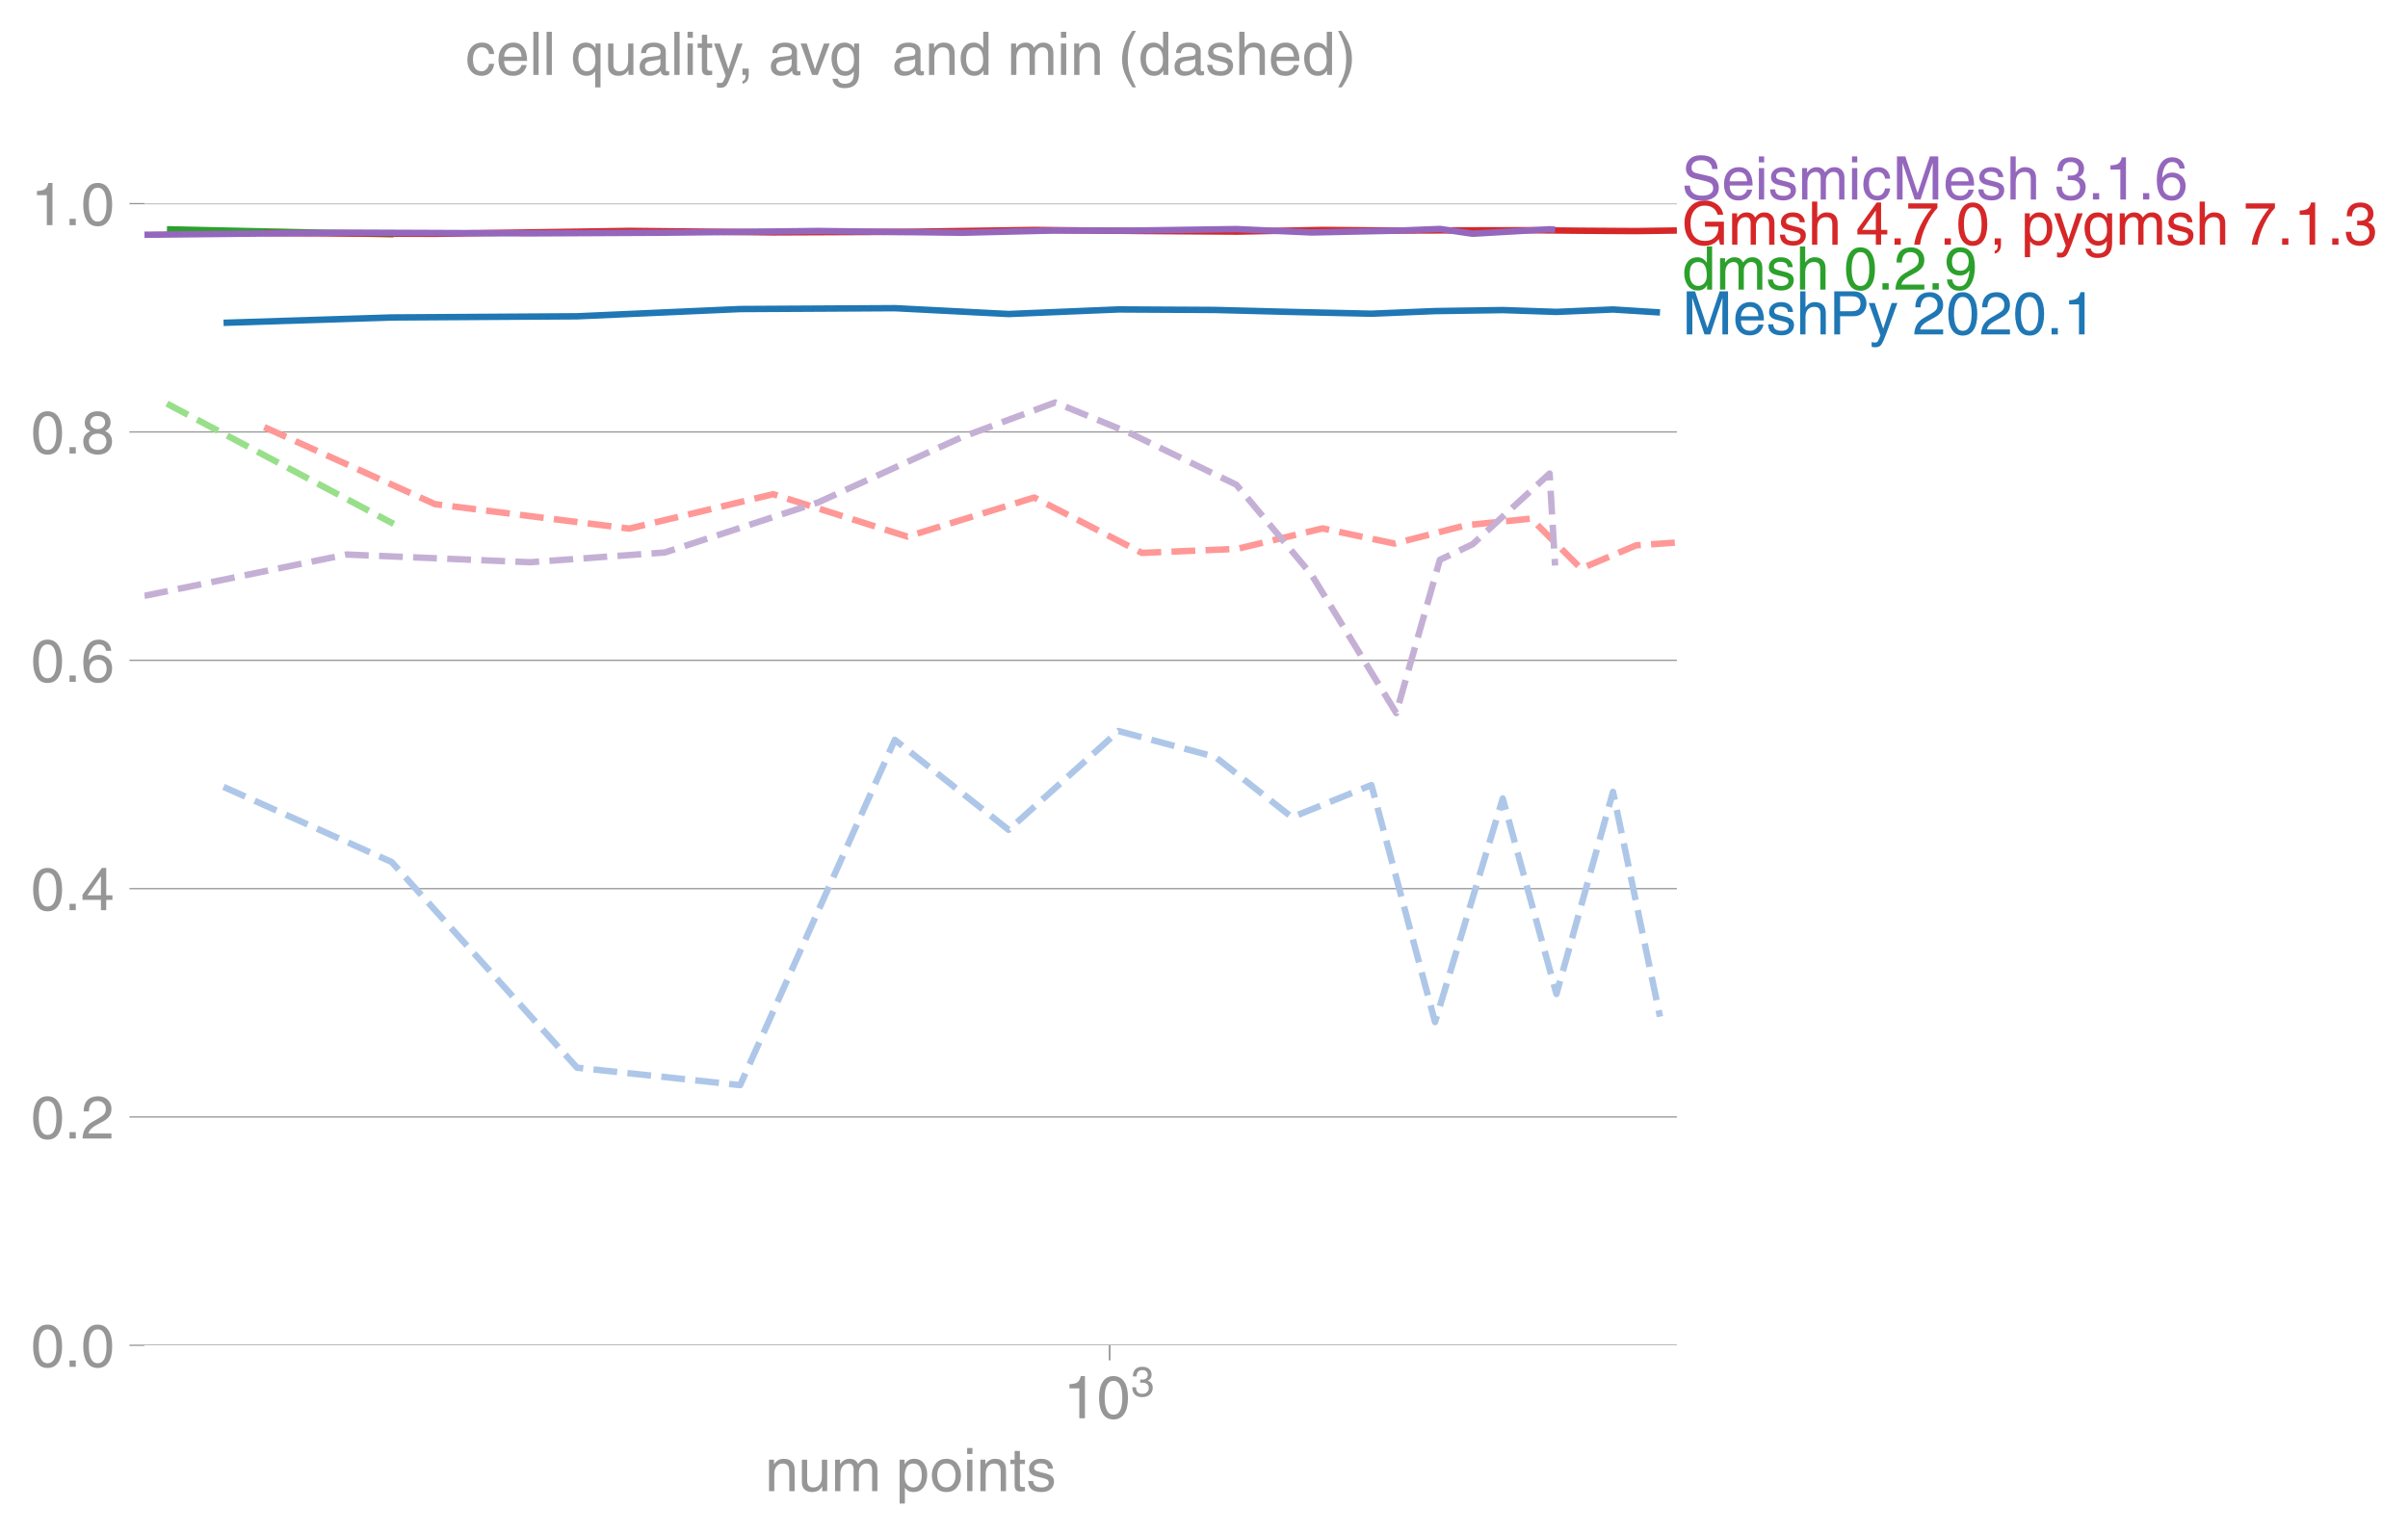
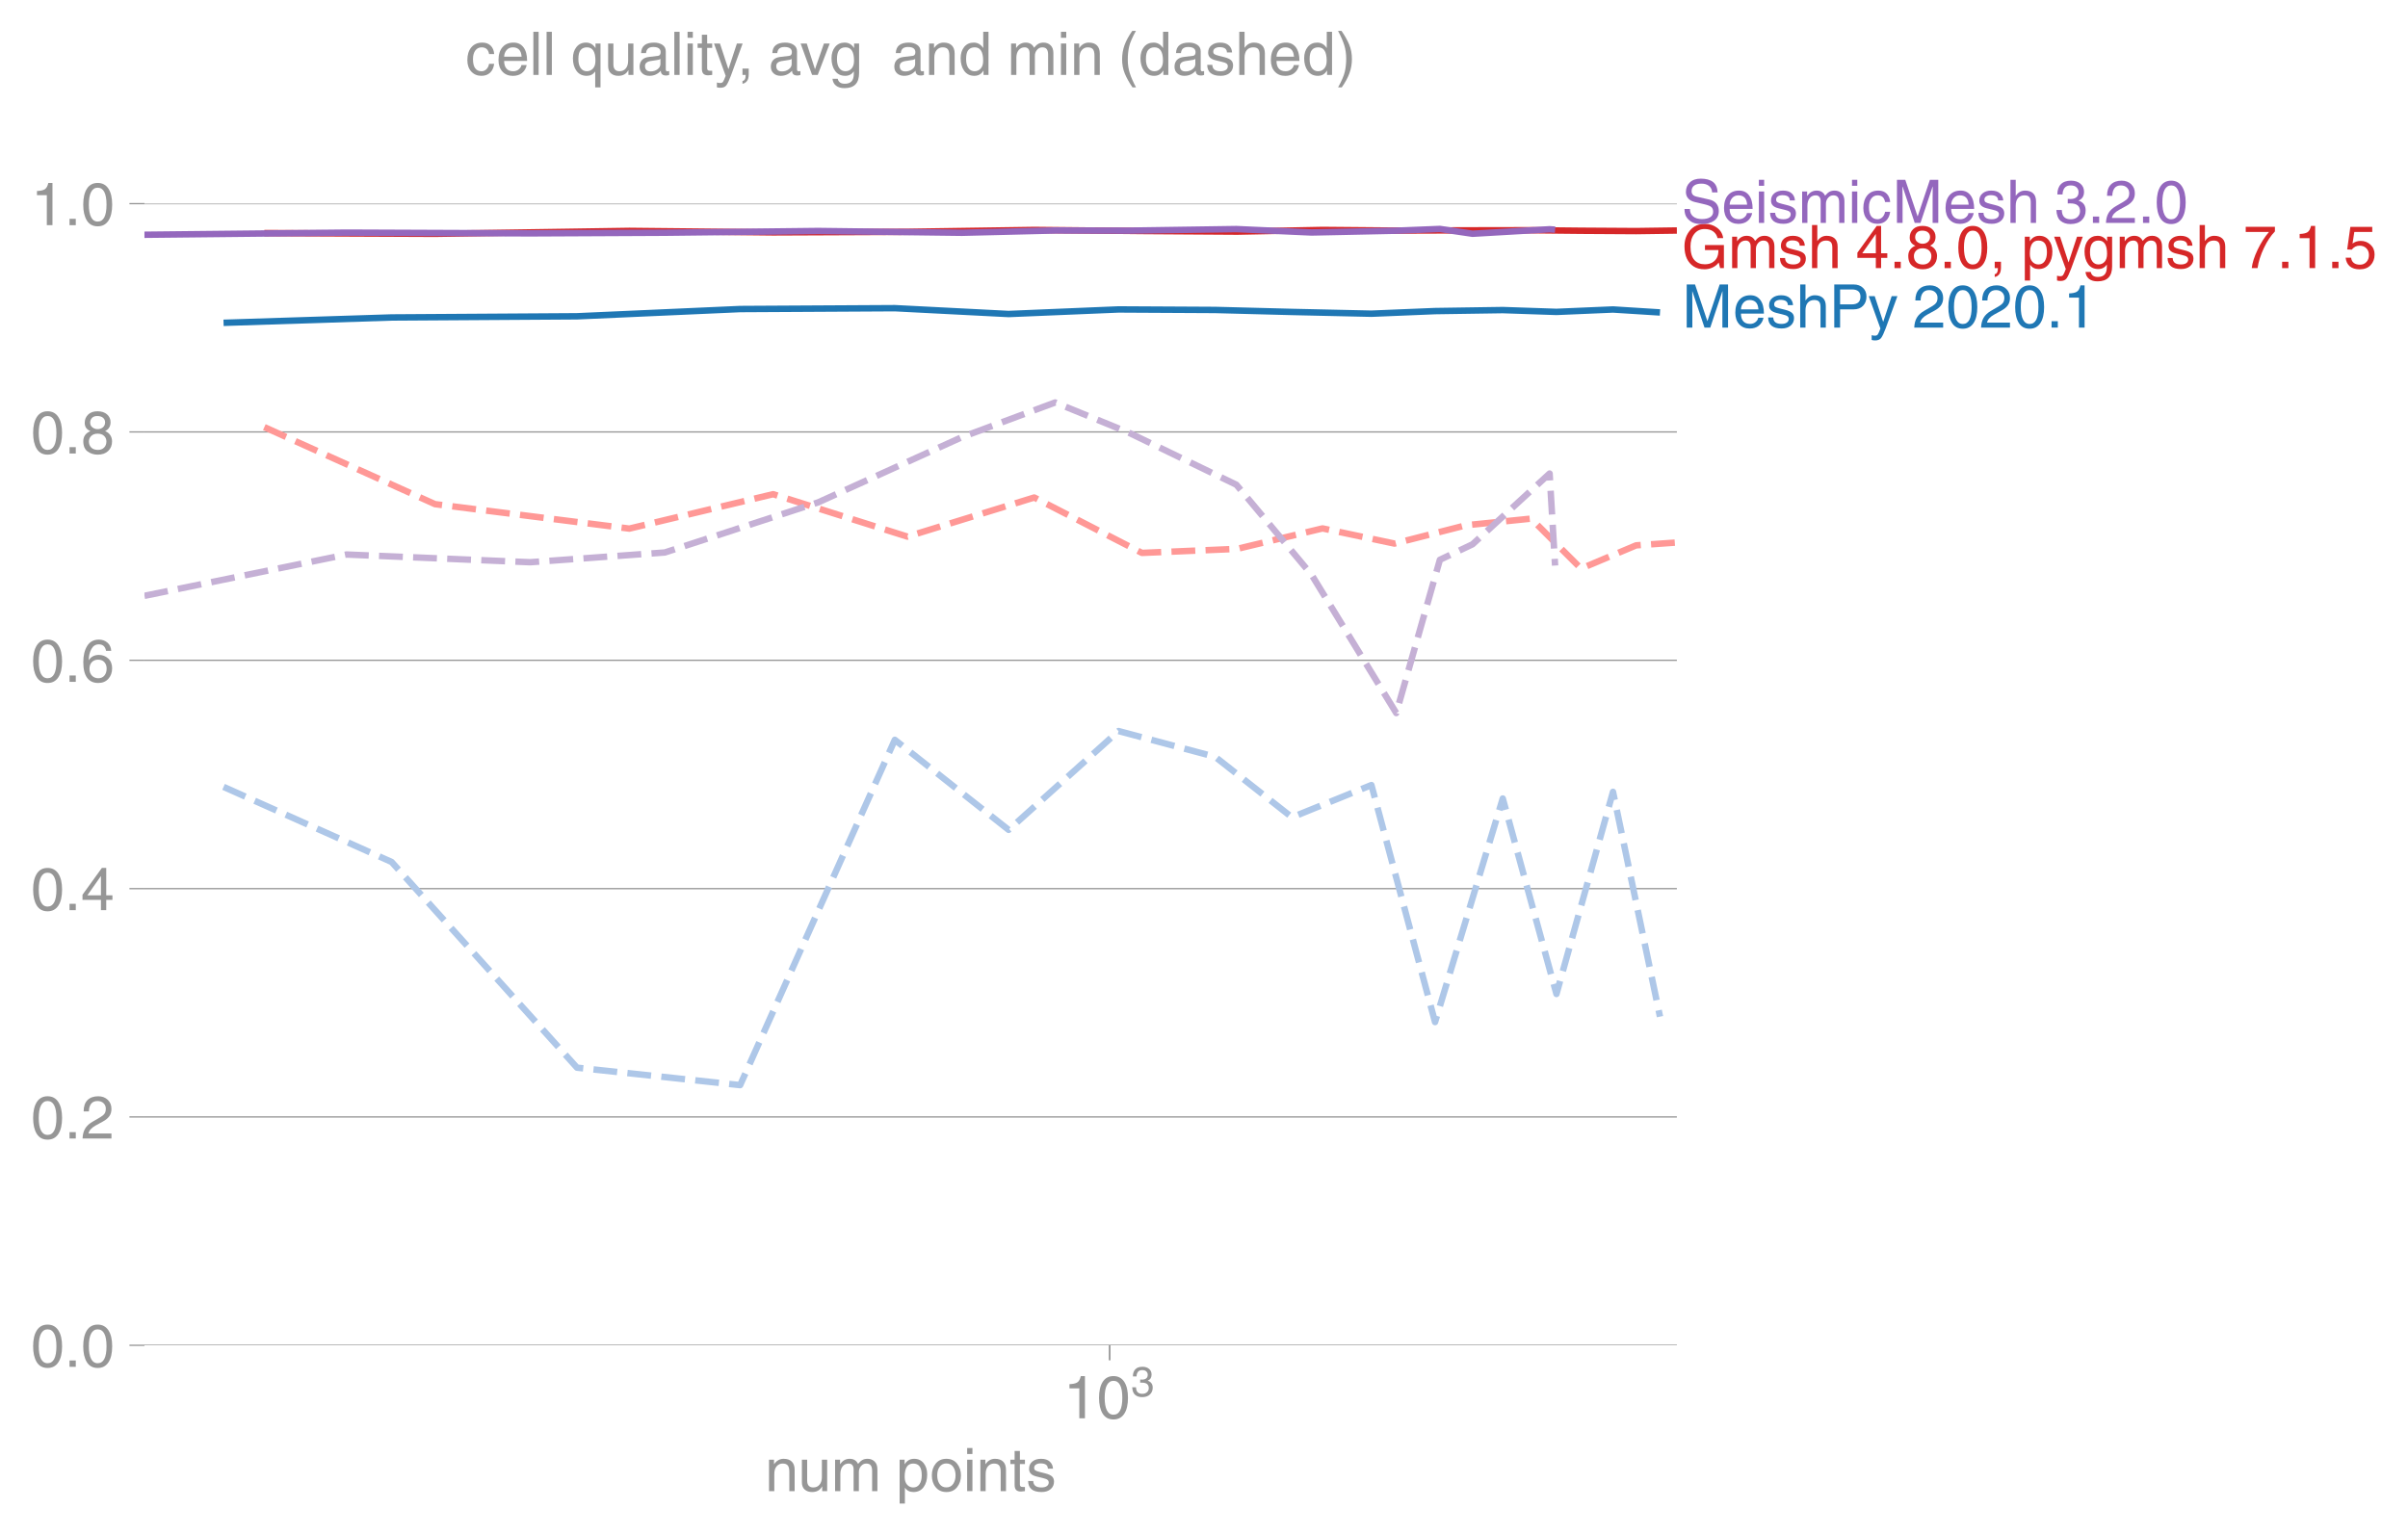
<svg xmlns="http://www.w3.org/2000/svg" xmlns:xlink="http://www.w3.org/1999/xlink" height="476.892" viewBox="0 0 561.162 357.669" width="748.216">
  <defs>
    <style>*{stroke-linecap:butt;stroke-linejoin:round}</style>
  </defs>
  <g id="figure_1">
    <path d="M0 357.67h561.162V0H0z" fill="none" id="patch_1" />
    <g id="axes_1">
      <path d="M33.66 313.574h357.12V47.462H33.66z" fill="none" id="patch_2" />
      <g id="matplotlib.axis_1">
        <g id="xtick_1">
          <g id="line2d_1">
            <defs>
-               <path d="M0 0v3.5" id="m0f2b4c551e" stroke="#969696" stroke-width=".4" />
-             </defs>
-             <use x="258.593" xlink:href="#m0f2b4c551e" y="313.574" fill="#969696" stroke="#969696" stroke-width=".4" />
+               <path d="M0 0v3.5" id="mab146abb2c" stroke="#969696" stroke-width=".4" />
+             </defs>
+             <use x="258.593" xlink:href="#mab146abb2c" y="313.574" fill="#969696" stroke="#969696" stroke-width=".4" />
          </g>
          <g transform="matrix(.14 0 0 -.14 247.813 330.623)" fill="#969696" id="text_1">
            <defs>
              <path d="M35.89 0h-9.374v49.906H10.109v6.985q8.594.28 12.782 2.75Q27.094 62.109 29 70.313h6.89z" id="HelveticaWorld-Regular-49" />
              <path d="M42.484 34.188q0 14.109-3.734 21.156-3.734 7.062-10.969 7.062-7.078 0-10.89-7.062-3.797-7.047-3.797-21.157 0-13.671 3.75-20.937Q20.609 6 27.78 6q7.235 0 10.969 7 3.734 7.016 3.734 21.188zm9.422 0q0-17.297-6.25-26.704-6.25-9.39-17.875-9.39-12.062 0-18.062 9.734-6 9.75-6 26.36 0 17.03 6.14 26.578 6.157 9.547 17.922 9.547 11.625 0 17.875-9.5t6.25-26.626z" id="HelveticaWorld-Regular-48" />
              <path d="M22.406 39.984q2.203-.187 4.594-.187 6.203 0 9.781 2.86 3.594 2.859 3.594 8.656 0 4.687-3.344 7.89-3.343 3.203-9.64 3.203-6.985 0-10.235-4.11-3.234-4.093-3.437-10.983h-8.64q0 10.984 5.765 16.984 5.765 6.016 16.937 6.016 9.922 0 15.828-5.11 5.907-5.094 5.907-13.39 0-10.704-9.032-14.5v-.204q11.72-4 11.72-16.406 0-9.906-6.595-16.265-6.593-6.344-18.703-6.344-9.906 0-16.312 5.203Q4.204 8.5 3.422 21.484H12.5q.203-8.109 4-11.797Q20.313 6 27.484 6q6.938 0 11.141 3.86 4.203 3.859 4.203 9.718 0 6.406-4.016 9.672-4 3.266-12.39 3.266-2 0-4.016-.094z" id="HelveticaWorld-Regular-51" />
            </defs>
            <use transform="translate(0 .173)" xlink:href="#HelveticaWorld-Regular-49" />
            <use transform="translate(55.615 .173)" xlink:href="#HelveticaWorld-Regular-48" />
            <use transform="matrix(.7 0 0 .7 112.146 36.781)" xlink:href="#HelveticaWorld-Regular-51" />
          </g>
        </g>
        <g transform="matrix(.14 0 0 -.14 178.293 347.57)" fill="#969696" id="text_2">
          <defs>
            <path d="M49.219 0h-8.844v32.172q0 7.422-2.594 10.578-2.578 3.156-8.578 3.156-5.906 0-9.875-4.5-3.953-4.484-3.953-12.89V0H6.594v52.297h8.297v-7.375h.203q6.203 8.89 15.812 8.89 8.89 0 13.594-4.718 4.719-4.703 4.719-13.5z" id="HelveticaWorld-Regular-110" />
            <path d="M6.11 52.297h8.78V17.578q0-5.765 2.61-8.625Q20.125 6.11 25 6.11q6.781 0 10.594 4.797 3.812 4.813 3.812 12.578v28.813h8.782V0H39.89v7.625l-.188.188q-4.984-9.329-16.61-9.329-7.515 0-12.25 4.094Q6.11 6.688 6.11 14.703z" id="HelveticaWorld-Regular-117" />
            <path d="M6.594 52.297h8.297v-7.375h.203q5.906 8.89 15.812 8.89 9.813 0 13.922-8.5 3.75 4.594 7.266 6.547 3.515 1.953 8.703 1.953 6.781 0 11.484-4.453Q77 44.922 77 36.187V0h-8.781v33.797q0 6.094-2.297 9.094-2.297 3.015-7.422 3.015-5.172 0-8.75-4.203-3.563-4.203-3.563-9.812V0h-8.78v36.188q0 4.53-2.11 7.124-2.094 2.594-6.094 2.594-6.297 0-10.062-4.687-3.766-4.688-3.766-12.703V0H6.594z" id="HelveticaWorld-Regular-109" />
            <path d="M14.984 23.688q0-8.407 4.094-13 4.11-4.579 10.219-4.579 6.687 0 10.39 5.438 3.72 5.453 3.72 14.765 0 10.22-3.563 14.907-3.563 4.687-10.735 4.687-6.984 0-10.562-5.5-3.563-5.5-3.563-16.718zm-8.39 28.609h8.297v-7.375h.203q5.61 8.89 15.625 8.89 10.11 0 15.937-7.359 5.828-7.344 5.828-18.766 0-12.796-5.953-21Q40.578-1.515 29.5-1.515q-9.094 0-13.922 7.032h-.203v-26.22H6.594z" id="HelveticaWorld-Regular-112" />
            <path d="M12.703 26.219q0-8.735 3.953-14.375 3.953-5.64 11.219-5.64 7.531 0 11.438 5.905 3.906 5.907 3.906 14.11 0 8.297-3.907 14.078-3.906 5.797-11.437 5.797-6.969 0-11.078-5.453-4.094-5.438-4.094-14.422zm-8.984 0q0 11.672 6.484 19.625 6.5 7.968 17.672 7.968 11.438 0 17.875-8.062 6.453-8.047 6.453-19.531 0-11.516-6.406-19.625-6.39-8.11-17.922-8.11-11.078 0-17.625 7.86-6.531 7.86-6.531 19.875z" id="HelveticaWorld-Regular-111" />
            <path d="M6.594 61.813v9.968h8.781v-9.969zM15.375 0H6.594v52.297h8.781z" id="HelveticaWorld-Regular-105" />
            <path d="M17.188 45.016V10.984q0-2 1.093-3.046 1.11-1.047 3.938-1.047h3.375V0Q20.797-.688 19-.688q-5.516 0-8.063 2.641-2.53 2.64-2.53 8.547v34.516H1.311v7.28h7.094v14.595h8.781V52.297h8.407v-7.281z" id="HelveticaWorld-Regular-116" />
            <path d="M36.078 37.406q-.187 4.688-3.344 6.735-3.14 2.047-9.047 2.047-4.296 0-7.359-1.907-3.047-1.89-3.047-5.468 0-2.829 1.797-4.172 1.813-1.344 7.828-2.86l8.688-2.187q7.906-2 11.297-5.11 3.406-3.093 3.406-8.656 0-7.719-5.64-12.531-5.641-4.813-15.063-4.813-11 0-16.64 4.563-5.626 4.578-5.735 13.75h8.5q.203-5.422 3.594-8.063 3.39-2.625 10.171-2.625 5.516 0 8.766 2.188 3.25 2.203 3.25 6.11 0 2.78-2.11 4.437-2.093 1.672-8.296 3.078l-10.203 2.5q-6.203 1.562-9.157 4.656-2.953 3.094-2.953 8.031 0 7.72 5.516 12.203 5.531 4.5 14.406 4.5 9.485 0 14.531-4.624 5.047-4.61 5.344-11.782z" id="HelveticaWorld-Regular-115" />
          </defs>
          <use xlink:href="#HelveticaWorld-Regular-110" />
          <use x="55.176" xlink:href="#HelveticaWorld-Regular-117" />
          <use x="109.961" xlink:href="#HelveticaWorld-Regular-109" />
          <use x="192.969" xlink:href="#HelveticaWorld-Regular-32" />
          <use x="217.383" xlink:href="#HelveticaWorld-Regular-112" />
          <use x="273.877" xlink:href="#HelveticaWorld-Regular-111" />
          <use x="329.785" xlink:href="#HelveticaWorld-Regular-105" />
          <use x="351.807" xlink:href="#HelveticaWorld-Regular-110" />
          <use x="406.982" xlink:href="#HelveticaWorld-Regular-116" />
          <use x="434.668" xlink:href="#HelveticaWorld-Regular-115" />
        </g>
      </g>
      <g id="matplotlib.axis_2">
        <g id="ytick_1">
-           <path clip-path="url(#p4670f6bf81)" d="M33.66 313.574h357.12" fill="none" stroke="#969696" stroke-linecap="square" stroke-width=".3" id="line2d_2" />
+           <path clip-path="url(#p223e24d9aa)" d="M33.66 313.574h357.12" fill="none" stroke="#969696" stroke-linecap="square" stroke-width=".3" id="line2d_2" />
          <g id="line2d_3">
            <defs>
-               <path d="M0 0h-3.5" id="m2f7b03b2b4" stroke="#969696" stroke-width=".3" />
-             </defs>
-             <use x="33.66" xlink:href="#m2f7b03b2b4" y="313.574" fill="#969696" stroke="#969696" stroke-width=".3" />
+               <path d="M0 0h-3.5" id="ma53e4d7aa9" stroke="#969696" stroke-width=".3" />
+             </defs>
+             <use x="33.66" xlink:href="#ma53e4d7aa9" y="313.574" fill="#969696" stroke="#969696" stroke-width=".3" />
          </g>
          <g transform="matrix(.14 0 0 -.14 7.2 318.598)" fill="#969696" id="text_3">
            <defs>
              <path d="M19.094 0H8.687v10.594h10.407z" id="HelveticaWorld-Regular-46" />
            </defs>
            <use xlink:href="#HelveticaWorld-Regular-48" />
            <use x="55.615" xlink:href="#HelveticaWorld-Regular-46" />
            <use x="83.398" xlink:href="#HelveticaWorld-Regular-48" />
          </g>
        </g>
        <g id="ytick_2">
-           <path clip-path="url(#p4670f6bf81)" d="M33.66 260.351h357.12" fill="none" stroke="#969696" stroke-linecap="square" stroke-width=".3" id="line2d_4" />
-           <use x="33.66" xlink:href="#m2f7b03b2b4" y="260.351" fill="#969696" stroke="#969696" stroke-width=".3" id="line2d_5" />
+           <path clip-path="url(#p223e24d9aa)" d="M33.66 260.351h357.12" fill="none" stroke="#969696" stroke-linecap="square" stroke-width=".3" id="line2d_4" />
+           <use x="33.66" xlink:href="#ma53e4d7aa9" y="260.351" fill="#969696" stroke="#969696" stroke-width=".3" id="line2d_5" />
          <g transform="matrix(.14 0 0 -.14 7.2 265.376)" fill="#969696" id="text_4">
            <defs>
              <path d="M4.39 45.125q0 12.39 6.391 18.781 6.406 6.407 17.938 6.407 9.656 0 15.812-5.86 6.157-5.86 6.157-15.14 0-7.22-3.547-12.188-3.532-4.953-10.422-8.703l-12.11-6.64Q13.922 15.921 12.5 8.296h38.188V0H2.593q.39 9.906 4.297 16.5 3.906 6.594 12.203 11.375l12.593 7.328q5.032 2.89 7.329 5.984 2.297 3.094 2.297 8.516 0 5.375-3.766 9.031-3.75 3.672-10.156 3.672-7.078 0-10.594-4.672-3.516-4.656-3.61-12.609z" id="HelveticaWorld-Regular-50" />
            </defs>
            <use xlink:href="#HelveticaWorld-Regular-48" />
            <use x="55.615" xlink:href="#HelveticaWorld-Regular-46" />
            <use x="83.398" xlink:href="#HelveticaWorld-Regular-50" />
          </g>
        </g>
        <g id="ytick_3">
-           <path clip-path="url(#p4670f6bf81)" d="M33.66 207.129h357.12" fill="none" stroke="#969696" stroke-linecap="square" stroke-width=".3" id="line2d_6" />
-           <use x="33.66" xlink:href="#m2f7b03b2b4" y="207.129" fill="#969696" stroke="#969696" stroke-width=".3" id="line2d_7" />
+           <path clip-path="url(#p223e24d9aa)" d="M33.66 207.129h357.12" fill="none" stroke="#969696" stroke-linecap="square" stroke-width=".3" id="line2d_6" />
+           <use x="33.66" xlink:href="#ma53e4d7aa9" y="207.129" fill="#969696" stroke="#969696" stroke-width=".3" id="line2d_7" />
          <g transform="matrix(.14 0 0 -.14 7.2 212.153)" fill="#969696" id="text_5">
            <defs>
              <path d="M10.594 24.703h22.61v31.89h-.188zM42 17.093V0h-8.797v17.094H2.484v8.593L34.72 70.314H42v-45.61h10.297v-7.61z" id="HelveticaWorld-Regular-52" />
            </defs>
            <use xlink:href="#HelveticaWorld-Regular-48" />
            <use x="55.615" xlink:href="#HelveticaWorld-Regular-46" />
            <use x="83.398" xlink:href="#HelveticaWorld-Regular-52" />
          </g>
        </g>
        <g id="ytick_4">
-           <path clip-path="url(#p4670f6bf81)" d="M33.66 153.906h357.12" fill="none" stroke="#969696" stroke-linecap="square" stroke-width=".3" id="line2d_8" />
-           <use x="33.66" xlink:href="#m2f7b03b2b4" y="153.906" fill="#969696" stroke="#969696" stroke-width=".3" id="line2d_9" />
+           <path clip-path="url(#p223e24d9aa)" d="M33.66 153.906h357.12" fill="none" stroke="#969696" stroke-linecap="square" stroke-width=".3" id="line2d_8" />
+           <use x="33.66" xlink:href="#ma53e4d7aa9" y="153.906" fill="#969696" stroke="#969696" stroke-width=".3" id="line2d_9" />
          <g transform="matrix(.14 0 0 -.14 7.2 158.931)" fill="#969696" id="text_6">
            <defs>
              <path d="M14.11 21.578q0-6.875 4.093-11.234Q22.313 6 28.906 6q6.297 0 10.032 4.438 3.734 4.453 3.734 11.687 0 6.297-3.688 10.547-3.687 4.25-10.468 4.25-6.594 0-10.5-4.156-3.907-4.157-3.907-11.188zM41.702 51.61q-.984 5.375-3.984 8.078-3 2.72-8.125 2.72-8.11 0-12.36-7.923-4.25-7.906-4.343-18.109l.203-.188q5.61 8.641 16.687 8.641 8.844 0 15.438-5.86 6.593-5.859 6.593-16.452 0-10.5-6.25-17.47-6.25-6.952-16.843-6.952-12.219 0-18.563 8.687-6.344 8.703-6.344 25.938 0 16.593 6.485 27.093 6.5 10.5 19.484 10.5 8.407 0 14.219-5.015 5.813-5 6.297-13.688z" id="HelveticaWorld-Regular-54" />
            </defs>
            <use xlink:href="#HelveticaWorld-Regular-48" />
            <use x="55.615" xlink:href="#HelveticaWorld-Regular-46" />
            <use x="83.398" xlink:href="#HelveticaWorld-Regular-54" />
          </g>
        </g>
        <g id="ytick_5">
-           <path clip-path="url(#p4670f6bf81)" d="M33.66 100.684h357.12" fill="none" stroke="#969696" stroke-linecap="square" stroke-width=".3" id="line2d_10" />
-           <use x="33.66" xlink:href="#m2f7b03b2b4" y="100.684" fill="#969696" stroke="#969696" stroke-width=".3" id="line2d_11" />
+           <path clip-path="url(#p223e24d9aa)" d="M33.66 100.684h357.12" fill="none" stroke="#969696" stroke-linecap="square" stroke-width=".3" id="line2d_10" />
+           <use x="33.66" xlink:href="#ma53e4d7aa9" y="100.684" fill="#969696" stroke="#969696" stroke-width=".3" id="line2d_11" />
          <g transform="matrix(.14 0 0 -.14 7.2 105.709)" fill="#969696" id="text_7">
            <defs>
              <path d="M27.594 40.578q5.422 0 8.953 3.094 3.547 3.11 3.547 8.234 0 4.594-3.407 7.547-3.39 2.953-9.687 2.953-5.61 0-8.672-3.11-3.047-3.093-3.047-7.874 0-5.125 3.813-7.984 3.812-2.86 8.5-2.86zm.093-7.562q-6.78 0-10.64-3.766-3.86-3.766-3.86-9.234 0-6.297 3.907-10.157Q21 6 28.219 6q6.406 0 10.234 3.86 3.828 3.859 3.828 10.265 0 5.469-3.828 9.172-3.828 3.719-10.766 3.719zM49.22 52.203q0-10.594-9.032-14.797 6.204-2.781 8.86-7.36 2.656-4.562 2.656-9.733 0-10.016-6.453-16.125-6.438-6.094-17.375-6.094-9.563 0-16.813 5.25-7.25 5.25-7.25 17.062 0 11.922 11.907 16.907-9.516 3.796-9.516 13.671 0 8.297 5.64 13.813 5.641 5.516 15.641 5.516 10.016 0 15.875-5.204 5.86-5.203 5.86-12.906z" id="HelveticaWorld-Regular-56" />
            </defs>
            <use xlink:href="#HelveticaWorld-Regular-48" />
            <use x="55.615" xlink:href="#HelveticaWorld-Regular-46" />
            <use x="83.398" xlink:href="#HelveticaWorld-Regular-56" />
          </g>
        </g>
        <g id="ytick_6">
-           <path clip-path="url(#p4670f6bf81)" d="M33.66 47.462h357.12" fill="none" stroke="#969696" stroke-linecap="square" stroke-width=".3" id="line2d_12" />
-           <use x="33.66" xlink:href="#m2f7b03b2b4" y="47.462" fill="#969696" stroke="#969696" stroke-width=".3" id="line2d_13" />
+           <path clip-path="url(#p223e24d9aa)" d="M33.66 47.462h357.12" fill="none" stroke="#969696" stroke-linecap="square" stroke-width=".3" id="line2d_12" />
+           <use x="33.66" xlink:href="#ma53e4d7aa9" y="47.462" fill="#969696" stroke="#969696" stroke-width=".3" id="line2d_13" />
          <g transform="matrix(.14 0 0 -.14 7.2 52.486)" fill="#969696" id="text_8">
            <use xlink:href="#HelveticaWorld-Regular-49" />
            <use x="55.615" xlink:href="#HelveticaWorld-Regular-46" />
            <use x="83.398" xlink:href="#HelveticaWorld-Regular-48" />
          </g>
        </g>
      </g>
-       <path clip-path="url(#p4670f6bf81)" d="M38.902 53.45l52.835 1.166" fill="none" stroke="#2ca02c" stroke-linecap="square" stroke-width="1.5" id="line2d_14" />
-       <path clip-path="url(#p4670f6bf81)" d="M38.902 94.082l52.835 28.044" fill="none" stroke="#98df8a" stroke-dasharray="5.55,2.4" stroke-width="1.5" id="line2d_15" />
-       <path clip-path="url(#p4670f6bf81)" d="M52.098 75.245l39.16-1.247 43.208-.272 38.018-1.69 36.049-.201 26.517 1.359 25.62-1.067 22.515.12 17.9.465 18.51.41 14.83-.61 15.78-.235 12.512.423 13.177-.562 10.95.69" fill="none" stroke="#1f77b4" stroke-linecap="square" stroke-width="1.5" id="line2d_16" />
-       <path clip-path="url(#p4670f6bf81)" d="M52.098 183.411l39.16 17.504 43.208 47.952 38.018 4.066 36.049-80.485 26.517 20.983 25.62-23.03 22.515 6.013 17.9 14.096 18.51-7.517 14.83 55.246 15.78-52.116 12.512 45.568 13.177-47.121 10.95 52.403" fill="none" stroke="#aec7e8" stroke-dasharray="5.55,2.4" stroke-width="1.5" id="line2d_17" />
-       <path clip-path="url(#p4670f6bf81)" d="M61.6 54.33l39.774.173 45.29-.684 33.505.346 31.288-.129 29.56-.436 25.1.245 22.204.143 19.88-.39 16.754.146 16.706-.053 15.153-.027 11.638.12 12.834.08 9.494-.134" fill="none" stroke="#d62728" stroke-linecap="square" stroke-width="1.5" id="line2d_18" />
-       <path clip-path="url(#p4670f6bf81)" d="M61.6 99.56l39.774 17.953 45.29 5.7 33.505-8.02 31.288 9.887 29.56-9.115 25.1 12.912 22.204-.941 19.88-4.768 16.754 3.533 16.706-4.27 15.153-1.544 11.638 11.645 12.834-5.416 9.494-.665" fill="none" stroke="#ff9896" stroke-dasharray="5.55,2.4" stroke-width="1.5" id="line2d_19" />
-       <path clip-path="url(#p4670f6bf81)" d="M33.66 54.72l47.1-.495 42.774.17 31.402-.15 35.716-.404 33.492.414 21.746-.532 17.059.042 25.178-.367 17.495.79 19.764-.413 10.166-.408 7.606 1.118 17.963-1.045 1.279.093" fill="none" stroke="#9467bd" stroke-linecap="square" stroke-width="1.5" id="line2d_20" />
-       <path clip-path="url(#p4670f6bf81)" d="M33.66 138.883l47.1-9.63 42.774 1.799 31.402-2.272 35.716-11.673 33.492-15.2 21.746-8.092 17.059 6.982 25.178 12.19 17.495 20.936 19.764 32.291 10.166-35.732 7.606-3.609 17.963-16.495 1.279 21.448" fill="none" stroke="#c5b0d5" stroke-dasharray="5.55,2.4" stroke-width="1.5" id="line2d_21" />
-       <g transform="matrix(.14 0 0 -.14 391.938 67.502)" fill="#2ca02c" id="text_9">
-         <defs>
-           <path d="M13.094 26.313q0-9.704 3.844-14.954 3.859-5.25 10.265-5.25 6.094 0 10.188 4.485 4.109 4.5 4.109 13.094 0 11.03-3.5 16.625-3.484 5.593-10.61 5.593-6.78 0-10.546-4.453-3.75-4.437-3.75-15.14zM50.39 0h-8.297v7.172h-.203q-4.97-8.688-15.078-8.688-10.891 0-16.86 8.297Q4 15.094 4 27.688q0 11.625 5.906 18.875 5.922 7.25 15.875 7.25 9.813 0 15.625-8.891l.203.594V71.78h8.782z" id="HelveticaWorld-Regular-100" />
-           <path d="M49.219 0h-8.844v34.188q0 6.296-2.438 9-2.437 2.718-7.953 2.718-6.797 0-10.703-4.406-3.906-4.39-3.906-12.984V0H6.594v71.781h8.781V45.312h.203q6 8.5 15.328 8.5 8.594 0 13.453-4.5 4.86-4.484 4.86-13.718z" id="HelveticaWorld-Regular-104" />
-           <path d="M27.594 31.39q6 0 9.75 4.047 3.765 4.063 3.765 11.97 0 6.5-3.562 10.75-3.563 4.25-10.64 4.25-6.11 0-9.876-4.298-3.75-4.297-3.75-11.53 0-7.376 3.516-11.282 3.515-3.906 10.797-3.906zm-1.282-7.906q-10 0-16.062 6.203-6.047 6.204-6.047 16.5 0 10.407 6.094 17.266 6.11 6.86 16.515 6.86 12.11 0 18.36-8.157 6.25-8.156 6.25-24.453 0-16.906-6.406-28.266Q38.625-1.905 25.875-1.905q-9.953 0-15.422 5.593-5.469 5.594-5.469 13.204h8.829q.39-5.266 3.437-8.375 3.063-3.094 8.438-3.094 7.609 0 11.515 6.781Q41.11 19 42.578 31.688l-.187.203q-5.672-8.407-16.078-8.407z" id="HelveticaWorld-Regular-57" />
-         </defs>
-         <use xlink:href="#HelveticaWorld-Regular-100" />
-         <use x="56.982" xlink:href="#HelveticaWorld-Regular-109" />
-         <use x="139.99" xlink:href="#HelveticaWorld-Regular-115" />
-         <use x="189.99" xlink:href="#HelveticaWorld-Regular-104" />
-         <use x="245.166" xlink:href="#HelveticaWorld-Regular-32" />
-         <use x="269.58" xlink:href="#HelveticaWorld-Regular-48" />
-         <use x="325.195" xlink:href="#HelveticaWorld-Regular-46" />
-         <use x="352.979" xlink:href="#HelveticaWorld-Regular-50" />
-         <use x="408.594" xlink:href="#HelveticaWorld-Regular-46" />
-         <use x="436.377" xlink:href="#HelveticaWorld-Regular-57" />
-       </g>
-       <g transform="matrix(.14 0 0 -.14 391.938 77.953)" fill="#1f77b4" id="text_10">
+       <path clip-path="url(#p223e24d9aa)" d="M52.098 75.245l39.16-1.247 43.208-.272 38.018-1.69 36.049-.201 26.517 1.359 25.62-1.067 22.515.12 17.9.465 18.51.41 14.83-.61 15.78-.235 12.512.423 13.177-.562 10.95.69" fill="none" stroke="#1f77b4" stroke-linecap="square" stroke-width="1.5" id="line2d_14" />
+       <path clip-path="url(#p223e24d9aa)" d="M52.098 183.411l39.16 17.504 43.208 47.952 38.018 4.066 36.049-80.485 26.517 20.983 25.62-23.03 22.515 6.013 17.9 14.096 18.51-7.517 14.83 55.246 15.78-52.116 12.512 45.568 13.177-47.121 10.95 52.403" fill="none" stroke="#aec7e8" stroke-dasharray="5.55,2.4" stroke-width="1.5" id="line2d_15" />
+       <path clip-path="url(#p223e24d9aa)" d="M61.6 54.33l39.774.173 45.29-.684 33.505.346 31.288-.129 29.56-.436 25.1.245 22.204.143 19.88-.39 16.754.146 16.706-.053 15.153-.027 11.638.12 12.834.08 9.494-.134" fill="none" stroke="#d62728" stroke-linecap="square" stroke-width="1.5" id="line2d_16" />
+       <path clip-path="url(#p223e24d9aa)" d="M61.6 99.56l39.774 17.953 45.29 5.7 33.505-8.02 31.288 9.887 29.56-9.115 25.1 12.912 22.204-.941 19.88-4.768 16.754 3.533 16.706-4.27 15.153-1.544 11.638 11.645 12.834-5.416 9.494-.665" fill="none" stroke="#ff9896" stroke-dasharray="5.55,2.4" stroke-width="1.5" id="line2d_17" />
+       <path clip-path="url(#p223e24d9aa)" d="M33.66 54.72l47.1-.495 42.774.17 31.402-.15 35.716-.404 33.492.414 21.746-.532 17.059.042 25.178-.367 17.495.79 19.764-.413 10.166-.408 7.606 1.118 17.963-1.045 1.279.093" fill="none" stroke="#9467bd" stroke-linecap="square" stroke-width="1.5" id="line2d_18" />
+       <path clip-path="url(#p223e24d9aa)" d="M33.66 138.883l47.1-9.63 42.774 1.799 31.402-2.272 35.716-11.673 33.492-15.2 21.746-8.092 17.059 6.982 25.178 12.19 17.495 20.936 19.764 32.291 10.166-35.732 7.606-3.609 17.963-16.495 1.279 21.448" fill="none" stroke="#c5b0d5" stroke-dasharray="5.55,2.4" stroke-width="1.5" id="line2d_19" />
+       <g transform="matrix(.14 0 0 -.14 391.938 76.356)" fill="#1f77b4" id="text_9">
        <defs>
          <path d="M67.484 0v42.39q0 .829.094 8.126t.094 9.78h-.281L47.312 0h-9.609L17.578 60.203h-.297q0-3.61.094-10.297.11-6.687.11-7.515V0H8.108v71.781h13.86L42.39 11.078h.28l20.313 60.703h13.922V0z" id="HelveticaWorld-Regular-77" />
          <path d="M42.484 30.328q-.687 8.485-4.5 12.031-3.797 3.547-10.109 3.547-6.39 0-10.328-4.5-3.922-4.484-4.172-11.078zm8.391-13.922q-1.453-8.11-7.953-13.422-5.719-4.5-15.047-4.593-10.984.093-17.438 7.203Q4 12.704 4 24.704q0 13.78 6.64 21.437 6.641 7.672 18.47 7.672 10.593 0 16.546-7.922 5.953-7.907 5.953-22.594H13.375q0-8.203 3.813-12.703Q21 6.109 28.608 6.109q5.375 0 9.235 3.235 3.86 3.25 4.25 7.062z" id="HelveticaWorld-Regular-101" />
+           <path d="M49.219 0h-8.844v34.188q0 6.296-2.438 9-2.437 2.718-7.953 2.718-6.797 0-10.703-4.406-3.906-4.39-3.906-12.984V0H6.594v71.781h8.781V45.312h.203q6 8.5 15.328 8.5 8.594 0 13.453-4.5 4.86-4.484 4.86-13.718z" id="HelveticaWorld-Regular-104" />
          <path d="M17.828 38.625H37.11q7.282 0 10.938 3.188 3.656 3.203 3.656 9.703 0 5.812-3.516 8.89-3.515 3.078-10.687 3.078H17.828zm0-38.625H8.11v71.781h32.266q9.625 0 15.484-5.594 5.86-5.593 5.86-14.578 0-9.328-5.672-15.312-5.656-5.969-15.672-5.969H17.828z" id="HelveticaWorld-Regular-80" />
          <path d="M39.016 52.297h9.562L29.891.984q-.5-1.375-.985-2.593-4.25-11.329-7.328-15.547-3.078-4.235-9.953-4.235-3.61 0-5.906.782v8.015q2.484-.89 5.468-.89 3.22 0 4.704 2.03 1.5 2.032 4.421 9.938L.875 52.297h9.922L24.812 9.719H25z" id="HelveticaWorld-Regular-121" />
        </defs>
        <use xlink:href="#HelveticaWorld-Regular-77" />
        <use x="85.01" xlink:href="#HelveticaWorld-Regular-101" />
        <use x="140.43" xlink:href="#HelveticaWorld-Regular-115" />
        <use x="190.43" xlink:href="#HelveticaWorld-Regular-104" />
        <use x="245.605" xlink:href="#HelveticaWorld-Regular-80" />
        <use x="310.254" xlink:href="#HelveticaWorld-Regular-121" />
        <use x="359.863" xlink:href="#HelveticaWorld-Regular-32" />
        <use x="384.277" xlink:href="#HelveticaWorld-Regular-50" />
        <use x="439.893" xlink:href="#HelveticaWorld-Regular-48" />
        <use x="495.508" xlink:href="#HelveticaWorld-Regular-50" />
        <use x="551.123" xlink:href="#HelveticaWorld-Regular-48" />
        <use x="606.738" xlink:href="#HelveticaWorld-Regular-46" />
        <use x="634.521" xlink:href="#HelveticaWorld-Regular-49" />
      </g>
-       <g transform="matrix(.14 0 0 -.14 391.938 57.044)" fill="#d62728" id="text_11">
+       <g transform="matrix(.14 0 0 -.14 391.938 62.498)" fill="#d62728" id="text_10">
        <defs>
          <path d="M38.484 38.375h31.532V0h-6.297l-2.344 9.281Q56.781 3.421 50.578.75q-6.187-2.656-12.875-2.656-10.797 0-18.047 4.703-7.25 4.719-11.265 13.015-4 8.313-4 20.72 0 15.468 9.203 26.312 9.203 10.843 24.781 10.843 11.625 0 20.313-6.5Q67.39 60.688 68.796 50h-9.375q-1.703 7.078-7.219 11.078-5.516 4.016-14.312 4.016-10.594 0-17.047-7.985-6.438-7.984-6.438-21.125 0-15.28 6.39-22.437Q27.204 6.39 38.282 6.39q7.235 0 12.235 2.859 5 2.86 7.687 7.766 2.688 4.906 2.688 13.062H38.484z" id="HelveticaWorld-Regular-71" />
-           <path d="M3.719 68.797h48.578v-7.719Q42.28 50.875 33.984 33.484 25.687 16.11 23.391 0h-9.672q1.469 13.281 9.719 30.531 8.25 17.266 18.953 29.672H3.719z" id="HelveticaWorld-Regular-55" />
          <path d="M8.688 10.594h10.406V.78q0-7.422-3.078-11.172-3.078-3.765-7.328-4.312v4.594Q14.015-9.422 14.015 0H8.687z" id="HelveticaWorld-Regular-44" />
          <path d="M12.984 26.313q0-9.61 3.813-14.907Q20.609 6.11 27.094 6.11q6.312 0 10.312 4.579 4 4.593 4 13 0 11.03-3.5 16.625-3.484 5.593-10.61 5.593-7.171 0-10.75-4.765-3.562-4.766-3.562-14.828zM49.812 2.983q0-12.609-6.062-18.797-6.047-6.203-18.266-6.203-8.78 0-13.984 4.047Q6.297-13.922 5.516-6.39h8.796q.672-3.812 3.532-6.062 2.86-2.25 8.281-2.25 7.375 0 11.125 3.969 3.766 3.953 3.766 12.828v3.719h-.188q-4.937-7.329-13.922-7.329-11.187 0-17.093 8.25-5.907 8.25-5.907 20.953 0 11.625 5.953 18.875 5.97 7.25 15.829 7.25 9.906 0 15.625-8.89h.187v7.375h8.313z" id="HelveticaWorld-Regular-103" />
+           <path d="M3.719 68.797h48.578v-7.719Q42.28 50.875 33.984 33.484 25.687 16.11 23.391 0h-9.672q1.469 13.281 9.719 30.531 8.25 17.266 18.953 29.672H3.719z" id="HelveticaWorld-Regular-55" />
+           <path d="M14.703 40.922q5.813 4.39 13.625 4.39 9.469 0 16.281-6.296 6.813-6.297 6.813-16.22 0-10.78-6.578-17.796-6.563-7-18.422-7-10.313 0-16.266 5.047Q4.203 8.109 3.22 17.39h9.094q.671-5.672 4.437-8.672 3.766-3 10.453-3 6.485 0 10.64 4.484Q42 14.703 42 21.688q0 7.125-4.36 11.421-4.343 4.297-11.218 4.297-7.813 0-13.047-6.687l-7.563.39 5.266 37.594h36.438v-8.5H17.672z" id="HelveticaWorld-Regular-53" />
        </defs>
        <use xlink:href="#HelveticaWorld-Regular-71" />
        <use x="77.1" xlink:href="#HelveticaWorld-Regular-109" />
        <use x="160.107" xlink:href="#HelveticaWorld-Regular-115" />
        <use x="210.107" xlink:href="#HelveticaWorld-Regular-104" />
        <use x="265.283" xlink:href="#HelveticaWorld-Regular-32" />
        <use x="289.697" xlink:href="#HelveticaWorld-Regular-52" />
        <use x="345.313" xlink:href="#HelveticaWorld-Regular-46" />
-         <use x="373.096" xlink:href="#HelveticaWorld-Regular-55" />
+         <use x="373.096" xlink:href="#HelveticaWorld-Regular-56" />
        <use x="428.711" xlink:href="#HelveticaWorld-Regular-46" />
        <use x="456.494" xlink:href="#HelveticaWorld-Regular-48" />
        <use x="512.109" xlink:href="#HelveticaWorld-Regular-44" />
        <use x="539.893" xlink:href="#HelveticaWorld-Regular-32" />
        <use x="564.307" xlink:href="#HelveticaWorld-Regular-112" />
        <use x="618.801" xlink:href="#HelveticaWorld-Regular-121" />
        <use x="666.41" xlink:href="#HelveticaWorld-Regular-103" />
        <use x="722.318" xlink:href="#HelveticaWorld-Regular-109" />
        <use x="805.326" xlink:href="#HelveticaWorld-Regular-115" />
        <use x="855.326" xlink:href="#HelveticaWorld-Regular-104" />
        <use x="910.502" xlink:href="#HelveticaWorld-Regular-32" />
        <use x="934.916" xlink:href="#HelveticaWorld-Regular-55" />
        <use x="990.531" xlink:href="#HelveticaWorld-Regular-46" />
        <use x="1018.314" xlink:href="#HelveticaWorld-Regular-49" />
        <use x="1073.93" xlink:href="#HelveticaWorld-Regular-46" />
-         <use x="1101.713" xlink:href="#HelveticaWorld-Regular-51" />
-       </g>
-       <g transform="matrix(.14 0 0 -.14 391.938 46.504)" fill="#9467bd" id="text_12">
+         <use x="1101.713" xlink:href="#HelveticaWorld-Regular-53" />
+       </g>
+       <g transform="matrix(.14 0 0 -.14 391.938 51.958)" fill="#9467bd" id="text_11">
        <defs>
          <path d="M50.39 50.781q-.296 6.844-5.109 10.719-4.797 3.875-12.656 3.875-7.922 0-12.172-3.25-4.234-3.234-4.234-9.344 0-3.265 1.843-5.61 1.86-2.343 6.641-3.468l20.516-4.687q8.297-1.813 12.297-6.875 4.015-5.047 4.015-12.313 0-10.64-7.812-16.187-7.813-5.547-20.313-5.547-9.531 0-15.031 2.437-5.484 2.453-9.734 7.766-4.25 5.328-4.25 14.89h9.093q0-8 5.313-12.406 5.328-4.39 14.5-4.39 8.89 0 13.844 3.156 4.953 3.156 4.953 8.953 0 5.281-2.953 7.89Q46.188 29 37.594 31l-15.469 3.625q-7.719 1.75-11.531 6.125Q6.78 45.125 6.78 51.516q0 9.672 6.516 15.922 6.531 6.25 18.203 6.25 13.172 0 20.328-5.5 7.156-5.485 7.688-17.407z" id="HelveticaWorld-Regular-83" />
          <path d="M39.594 34.719q-1.89 11.187-12.39 11.187-6.5 0-10.454-5.203-3.953-5.203-3.953-14.484 0-10.11 3.656-15.11 3.672-5 10.64-5 4.688 0 8.11 3.438 3.422 3.437 4.39 8.953h8.5q-1.312-9.703-6.859-14.86-5.547-5.156-14.328-5.156-10.297 0-16.89 7.047-6.594 7.063-6.594 19.172 0 13.281 6.594 21.188 6.593 7.922 18.5 7.922 8.687 0 13.843-5.204 5.157-5.203 5.735-13.89z" id="HelveticaWorld-Regular-99" />
        </defs>
        <use xlink:href="#HelveticaWorld-Regular-83" />
        <use x="66.211" xlink:href="#HelveticaWorld-Regular-101" />
        <use x="121.631" xlink:href="#HelveticaWorld-Regular-105" />
        <use x="143.652" xlink:href="#HelveticaWorld-Regular-115" />
        <use x="193.652" xlink:href="#HelveticaWorld-Regular-109" />
        <use x="276.66" xlink:href="#HelveticaWorld-Regular-105" />
        <use x="298.682" xlink:href="#HelveticaWorld-Regular-99" />
        <use x="349.951" xlink:href="#HelveticaWorld-Regular-77" />
        <use x="434.961" xlink:href="#HelveticaWorld-Regular-101" />
        <use x="490.381" xlink:href="#HelveticaWorld-Regular-115" />
        <use x="540.381" xlink:href="#HelveticaWorld-Regular-104" />
        <use x="595.557" xlink:href="#HelveticaWorld-Regular-32" />
        <use x="619.971" xlink:href="#HelveticaWorld-Regular-51" />
        <use x="675.586" xlink:href="#HelveticaWorld-Regular-46" />
-         <use x="703.369" xlink:href="#HelveticaWorld-Regular-49" />
+         <use x="703.369" xlink:href="#HelveticaWorld-Regular-50" />
        <use x="758.984" xlink:href="#HelveticaWorld-Regular-46" />
-         <use x="786.768" xlink:href="#HelveticaWorld-Regular-54" />
-       </g>
-       <g transform="matrix(.14 0 0 -.14 108.433 17.462)" fill="#969696" id="text_13">
+         <use x="786.768" xlink:href="#HelveticaWorld-Regular-48" />
+       </g>
+       <g transform="matrix(.14 0 0 -.14 108.433 17.462)" fill="#969696" id="text_12">
        <defs>
          <path d="M15.375 0H6.594v71.781h8.781z" id="HelveticaWorld-Regular-108" />
          <path d="M41.5 23.688q0 11.125-3.5 16.671-3.484 5.547-10.61 5.547-6.874 0-10.593-4.5-3.703-4.484-3.703-15.093 0-9.422 3.75-14.813 3.765-5.39 10.36-5.39 5.812 0 10.046 4.39 4.25 4.39 4.25 13.188zm8.406-44.391H41.11V5.516h-.187Q35.89-1.516 27-1.516q-10.984 0-17 8.157-6 8.156-6 21.047 0 11.421 5.906 18.765 5.922 7.36 15.875 7.36 9.907 0 15.625-8.891h.203v7.375h8.297z" id="HelveticaWorld-Regular-113" />
          <path d="M38.375 26.703q-.969-1.015-3.828-1.656-2.86-.625-10.672-1.656-5.766-.688-8.469-2.844-2.703-2.14-2.703-5.656 0-4.297 2.281-6.688 2.297-2.39 7.329-2.39 6.296 0 11.171 3.578 4.891 3.593 4.891 8.718zM6.203 36.375q.297 8.844 5.734 13.14 5.454 4.297 15.844 4.297 8.297 0 13.907-3.765 5.624-3.75 5.624-10.844V9.078Q47.313 6 50.094 6q1.125 0 2.89.39V0Q50.594-.984 48-.984q-4.5 0-6.703 1.921-2.188 1.938-2.281 6.047-7.516-8.5-18.891-8.5-7.422 0-11.922 4.204Q3.72 6.89 3.72 13.624q0 6.89 3.906 11.125Q11.531 29 19 29.89l15.516 1.891q4.203.64 4.203 6.203 0 4.11-3.047 6.297-3.047 2.203-9.25 2.203-5.516 0-8.485-2.437-2.953-2.438-3.53-7.672z" id="HelveticaWorld-Regular-97" />
          <path d="M39.406 52.297h9.625L29.11 0h-9.437L.594 52.297h10.203L24.422 9.719h.187z" id="HelveticaWorld-Regular-118" />
+           <path d="M13.094 26.313q0-9.704 3.844-14.954 3.859-5.25 10.265-5.25 6.094 0 10.188 4.485 4.109 4.5 4.109 13.094 0 11.03-3.5 16.625-3.484 5.593-10.61 5.593-6.78 0-10.546-4.453-3.75-4.437-3.75-15.14zM50.39 0h-8.297v7.172h-.203q-4.97-8.688-15.078-8.688-10.891 0-16.86 8.297Q4 15.094 4 27.688q0 11.625 5.906 18.875 5.922 7.25 15.875 7.25 9.813 0 15.625-8.891l.203.594V71.78h8.782z" id="HelveticaWorld-Regular-100" />
          <path d="M29.781 73.297q-8.875-15.875-11.218-25.844-2.344-9.953-2.344-21.969 0-11.859 3.187-22.125Q22.61-6.89 29.891-20.703h-5.86Q15.72-8.593 11.25 2.187 6.781 12.985 6.781 26.125q0 12.36 4.047 23.563 4.063 11.203 12.86 23.609z" id="HelveticaWorld-Regular-40" />
          <path d="M3.516-20.703q8.796 15.922 11.14 25.86Q17 15.093 17 27.093q0 11.922-3.156 22.172T3.422 73.296h5.765q8.391-12.109 12.86-22.905 4.469-10.797 4.469-23.875 0-12.407-4.063-23.61-4.047-11.203-12.828-23.61z" id="HelveticaWorld-Regular-41" />
        </defs>
        <use xlink:href="#HelveticaWorld-Regular-99" />
        <use x="51.27" xlink:href="#HelveticaWorld-Regular-101" />
        <use x="106.689" xlink:href="#HelveticaWorld-Regular-108" />
        <use x="128.711" xlink:href="#HelveticaWorld-Regular-108" />
        <use x="150.732" xlink:href="#HelveticaWorld-Regular-32" />
        <use x="175.146" xlink:href="#HelveticaWorld-Regular-113" />
        <use x="231.641" xlink:href="#HelveticaWorld-Regular-117" />
        <use x="286.426" xlink:href="#HelveticaWorld-Regular-97" />
        <use x="341.357" xlink:href="#HelveticaWorld-Regular-108" />
        <use x="363.379" xlink:href="#HelveticaWorld-Regular-105" />
        <use x="385.4" xlink:href="#HelveticaWorld-Regular-116" />
        <use x="413.086" xlink:href="#HelveticaWorld-Regular-121" />
        <use x="452.695" xlink:href="#HelveticaWorld-Regular-44" />
        <use x="480.479" xlink:href="#HelveticaWorld-Regular-32" />
        <use x="504.893" xlink:href="#HelveticaWorld-Regular-97" />
        <use x="557.574" xlink:href="#HelveticaWorld-Regular-118" />
        <use x="605.684" xlink:href="#HelveticaWorld-Regular-103" />
        <use x="661.592" xlink:href="#HelveticaWorld-Regular-32" />
        <use x="686.006" xlink:href="#HelveticaWorld-Regular-32" />
        <use x="710.42" xlink:href="#HelveticaWorld-Regular-97" />
        <use x="765.352" xlink:href="#HelveticaWorld-Regular-110" />
        <use x="820.527" xlink:href="#HelveticaWorld-Regular-100" />
        <use x="877.51" xlink:href="#HelveticaWorld-Regular-32" />
        <use x="901.924" xlink:href="#HelveticaWorld-Regular-109" />
        <use x="984.932" xlink:href="#HelveticaWorld-Regular-105" />
        <use x="1006.953" xlink:href="#HelveticaWorld-Regular-110" />
        <use x="1062.129" xlink:href="#HelveticaWorld-Regular-32" />
        <use x="1086.543" xlink:href="#HelveticaWorld-Regular-40" />
        <use x="1119.844" xlink:href="#HelveticaWorld-Regular-100" />
        <use x="1176.826" xlink:href="#HelveticaWorld-Regular-97" />
        <use x="1231.758" xlink:href="#HelveticaWorld-Regular-115" />
        <use x="1281.758" xlink:href="#HelveticaWorld-Regular-104" />
        <use x="1336.934" xlink:href="#HelveticaWorld-Regular-101" />
        <use x="1392.354" xlink:href="#HelveticaWorld-Regular-100" />
        <use x="1449.336" xlink:href="#HelveticaWorld-Regular-41" />
      </g>
    </g>
  </g>
  <defs>
-     <clipPath id="p4670f6bf81">
+     <clipPath id="p223e24d9aa">
      <path d="M33.66 47.462h357.12v266.112H33.66z" />
    </clipPath>
  </defs>
</svg>
